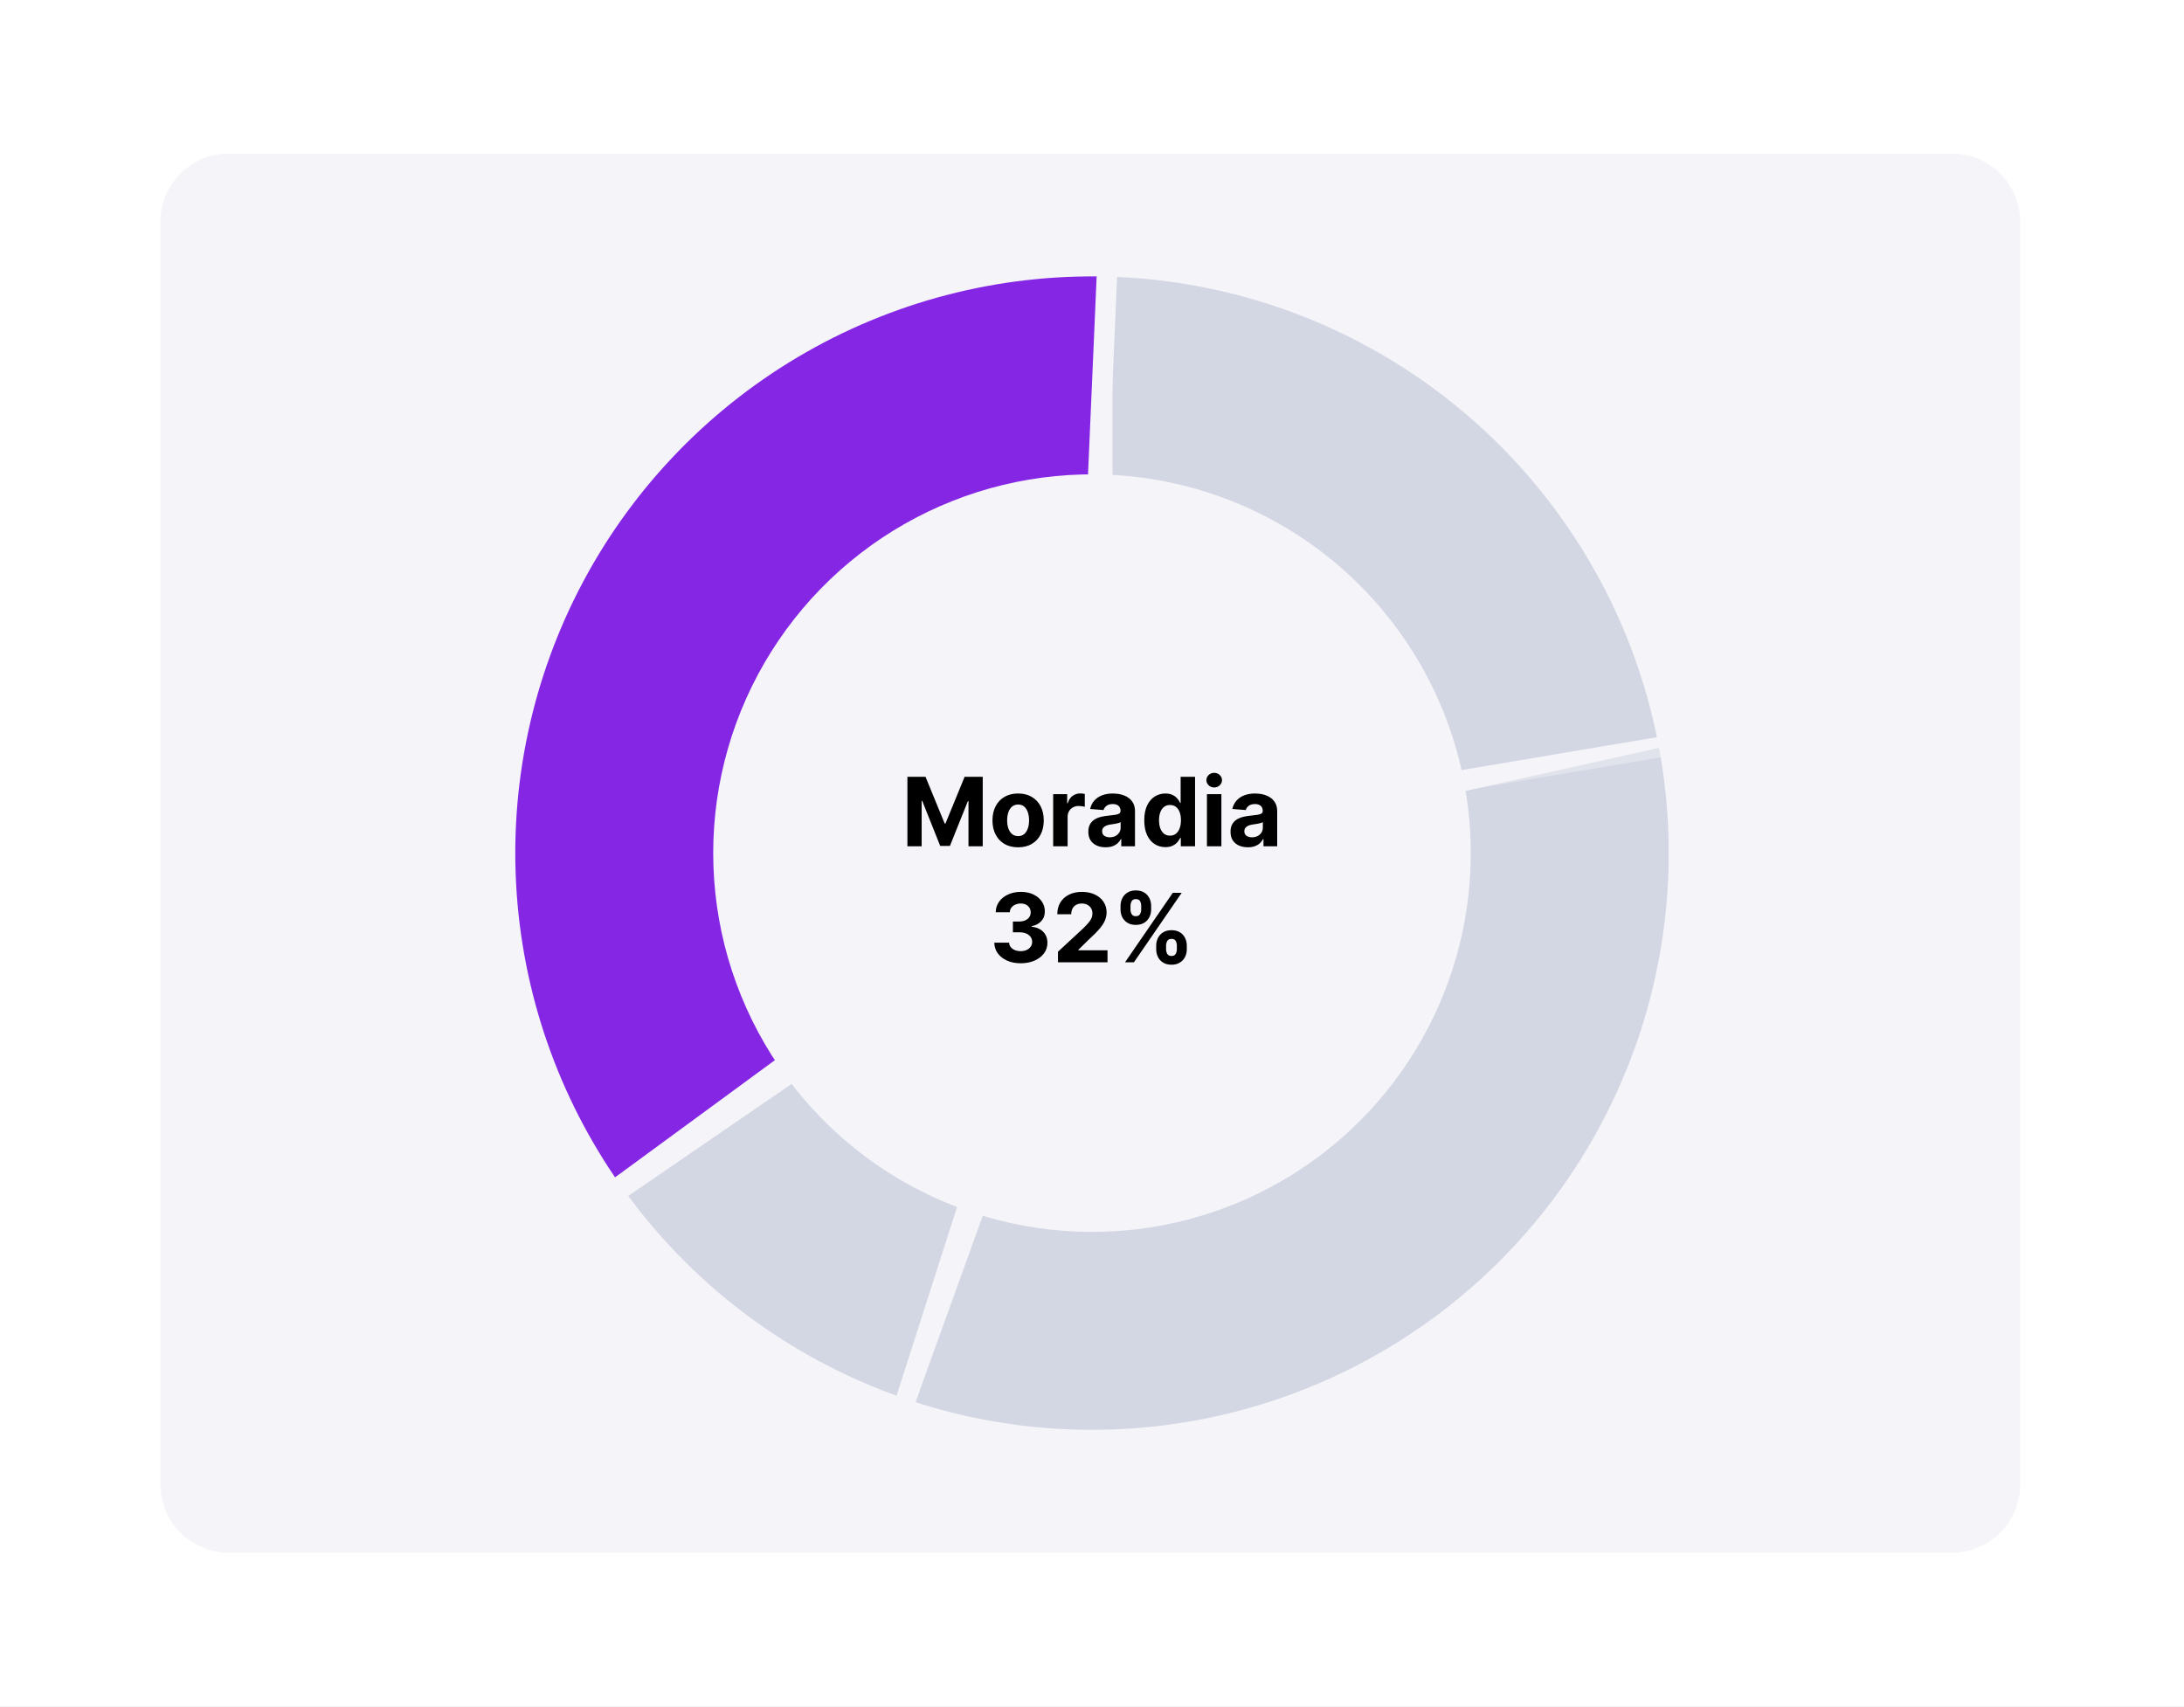
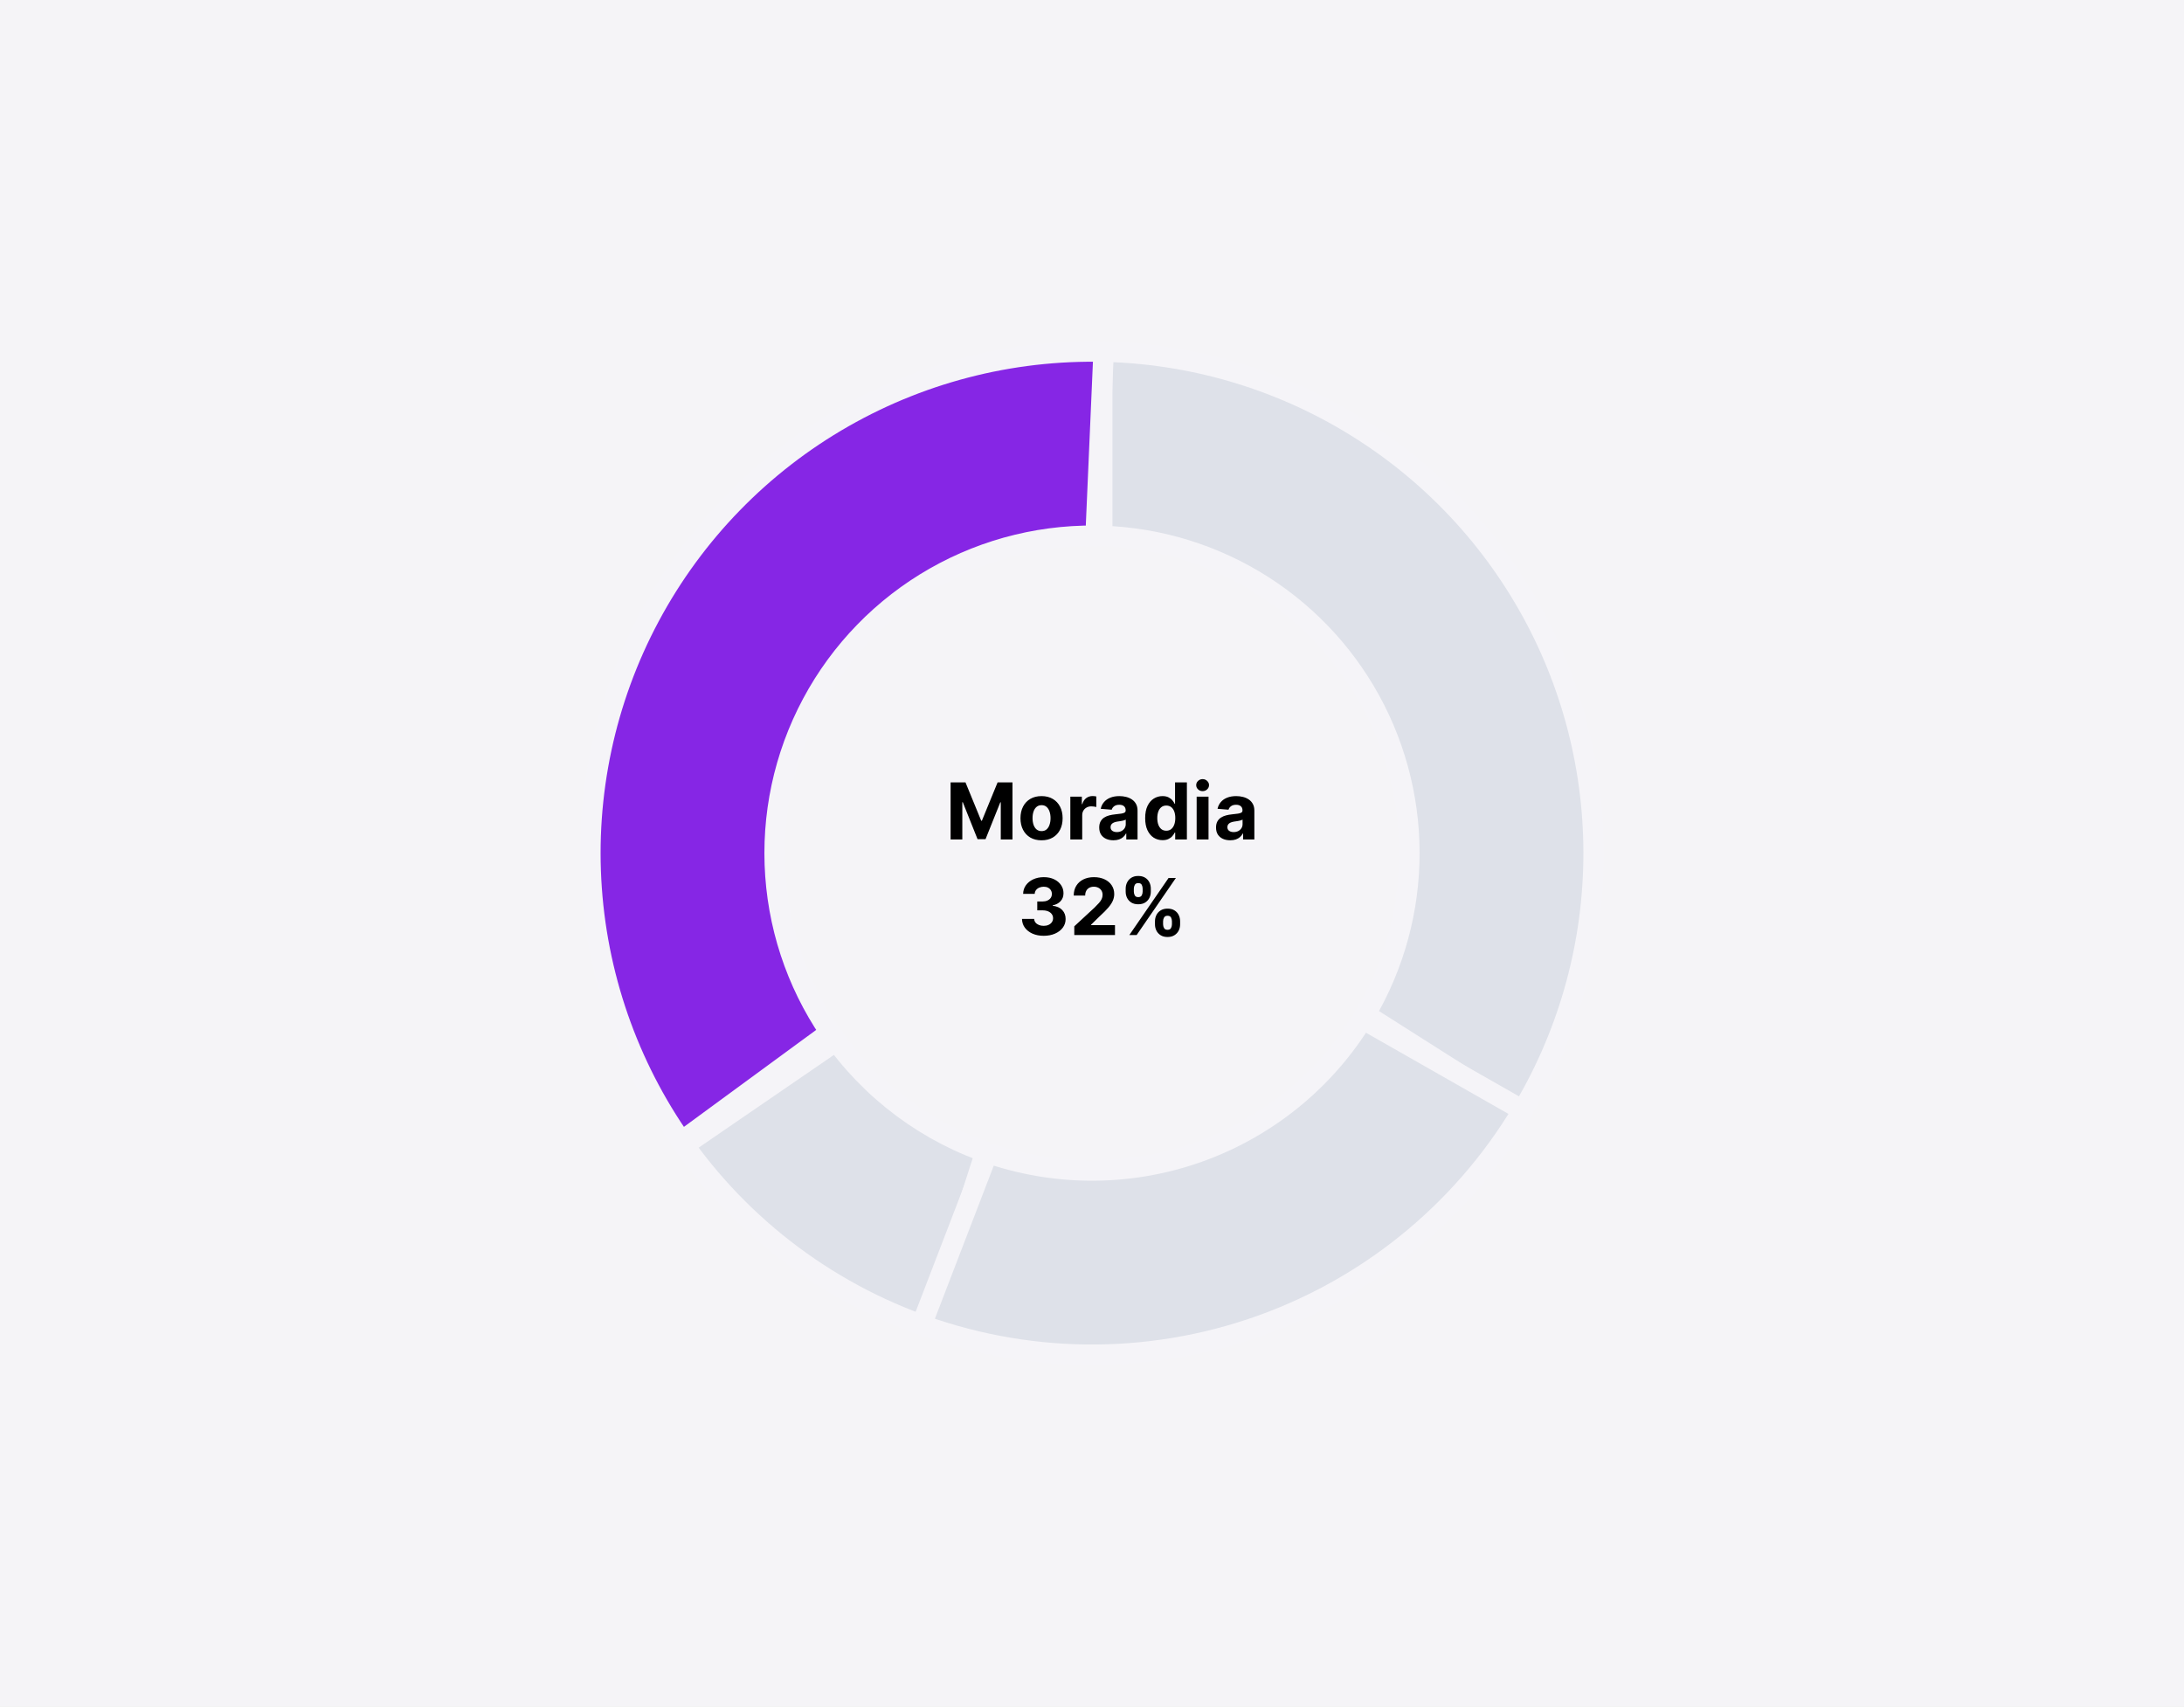
<svg xmlns="http://www.w3.org/2000/svg" width="640" height="500" viewBox="0 0 640 500" fill="none">
  <rect width="640" height="500" fill="white" />
-   <rect x="47" y="45" width="545" height="410" rx="20" fill="#F5F4F8" />
-   <path d="M265.907 227.636H271.216L276.824 241.318H277.063L282.671 227.636H287.98V248H283.804V234.746H283.635L278.365 247.901H275.522L270.252 234.696H270.083V248H265.907V227.636ZM298.349 248.298C296.804 248.298 295.469 247.97 294.342 247.314C293.221 246.651 292.356 245.73 291.746 244.55C291.137 243.363 290.832 241.988 290.832 240.423C290.832 238.846 291.137 237.467 291.746 236.287C292.356 235.1 293.221 234.179 294.342 233.523C295.469 232.86 296.804 232.528 298.349 232.528C299.893 232.528 301.226 232.86 302.346 233.523C303.473 234.179 304.341 235.1 304.951 236.287C305.561 237.467 305.866 238.846 305.866 240.423C305.866 241.988 305.561 243.363 304.951 244.55C304.341 245.73 303.473 246.651 302.346 247.314C301.226 247.97 299.893 248.298 298.349 248.298ZM298.369 245.017C299.071 245.017 299.658 244.818 300.129 244.42C300.599 244.016 300.954 243.466 301.192 242.77C301.438 242.074 301.56 241.282 301.56 240.393C301.56 239.505 301.438 238.713 301.192 238.017C300.954 237.321 300.599 236.771 300.129 236.366C299.658 235.962 299.071 235.76 298.369 235.76C297.659 235.76 297.063 235.962 296.579 236.366C296.102 236.771 295.74 237.321 295.495 238.017C295.256 238.713 295.137 239.505 295.137 240.393C295.137 241.282 295.256 242.074 295.495 242.77C295.74 243.466 296.102 244.016 296.579 244.42C297.063 244.818 297.659 245.017 298.369 245.017ZM308.62 248V232.727H312.727V235.392H312.886C313.164 234.444 313.631 233.728 314.288 233.244C314.944 232.754 315.7 232.509 316.555 232.509C316.767 232.509 316.996 232.522 317.241 232.548C317.486 232.575 317.701 232.611 317.887 232.658V236.416C317.688 236.357 317.413 236.304 317.062 236.257C316.71 236.211 316.389 236.188 316.097 236.188C315.474 236.188 314.917 236.323 314.427 236.595C313.943 236.86 313.558 237.232 313.273 237.709C312.995 238.186 312.856 238.736 312.856 239.359V248H308.62ZM323.995 248.288C323.02 248.288 322.152 248.119 321.39 247.781C320.627 247.437 320.024 246.929 319.58 246.26C319.142 245.584 318.924 244.742 318.924 243.734C318.924 242.886 319.079 242.173 319.391 241.597C319.703 241.02 320.127 240.556 320.664 240.205C321.201 239.853 321.81 239.588 322.493 239.409C323.183 239.23 323.905 239.104 324.661 239.031C325.549 238.938 326.265 238.852 326.809 238.773C327.352 238.687 327.747 238.561 327.992 238.395C328.237 238.229 328.36 237.984 328.36 237.659V237.599C328.36 236.97 328.161 236.482 327.763 236.138C327.372 235.793 326.815 235.621 326.093 235.621C325.33 235.621 324.724 235.79 324.273 236.128C323.822 236.459 323.524 236.877 323.378 237.381L319.461 237.062C319.659 236.134 320.051 235.332 320.634 234.656C321.217 233.973 321.97 233.45 322.891 233.085C323.819 232.714 324.893 232.528 326.113 232.528C326.961 232.528 327.773 232.628 328.549 232.827C329.331 233.026 330.024 233.334 330.627 233.751C331.237 234.169 331.717 234.706 332.069 235.362C332.42 236.012 332.596 236.791 332.596 237.699V248H328.578V245.882H328.459C328.214 246.359 327.886 246.78 327.475 247.145C327.064 247.503 326.57 247.785 325.993 247.99C325.417 248.189 324.75 248.288 323.995 248.288ZM325.208 245.365C325.831 245.365 326.381 245.242 326.858 244.997C327.336 244.745 327.71 244.407 327.982 243.983C328.254 243.559 328.39 243.078 328.39 242.541V240.92C328.257 241.007 328.075 241.086 327.843 241.159C327.617 241.225 327.362 241.288 327.077 241.348C326.792 241.401 326.507 241.451 326.222 241.497C325.937 241.537 325.678 241.573 325.446 241.607C324.949 241.679 324.515 241.795 324.144 241.955C323.773 242.114 323.484 242.329 323.279 242.601C323.073 242.866 322.971 243.197 322.971 243.595C322.971 244.172 323.179 244.613 323.597 244.918C324.021 245.216 324.558 245.365 325.208 245.365ZM341.51 248.249C340.35 248.249 339.299 247.95 338.358 247.354C337.423 246.75 336.681 245.866 336.13 244.699C335.587 243.526 335.315 242.087 335.315 240.384C335.315 238.634 335.597 237.179 336.16 236.018C336.724 234.852 337.473 233.98 338.407 233.403C339.349 232.82 340.379 232.528 341.5 232.528C342.355 232.528 343.067 232.674 343.637 232.966C344.214 233.251 344.678 233.609 345.029 234.04C345.387 234.464 345.659 234.882 345.845 235.293H345.974V227.636H350.2V248H346.024V245.554H345.845C345.646 245.978 345.364 246.399 345 246.817C344.642 247.228 344.174 247.569 343.598 247.841C343.028 248.113 342.332 248.249 341.51 248.249ZM342.852 244.878C343.535 244.878 344.111 244.692 344.582 244.321C345.059 243.943 345.424 243.416 345.676 242.74C345.934 242.064 346.064 241.272 346.064 240.364C346.064 239.455 345.938 238.667 345.686 237.997C345.434 237.328 345.069 236.811 344.592 236.446C344.115 236.081 343.535 235.899 342.852 235.899C342.156 235.899 341.569 236.088 341.092 236.466C340.615 236.844 340.253 237.367 340.008 238.037C339.763 238.706 339.64 239.482 339.64 240.364C339.64 241.252 339.763 242.037 340.008 242.72C340.26 243.396 340.621 243.927 341.092 244.311C341.569 244.689 342.156 244.878 342.852 244.878ZM353.683 248V232.727H357.918V248H353.683ZM355.81 230.759C355.181 230.759 354.64 230.55 354.19 230.132C353.746 229.708 353.523 229.201 353.523 228.611C353.523 228.027 353.746 227.527 354.19 227.109C354.64 226.685 355.181 226.473 355.81 226.473C356.44 226.473 356.977 226.685 357.421 227.109C357.872 227.527 358.097 228.027 358.097 228.611C358.097 229.201 357.872 229.708 357.421 230.132C356.977 230.55 356.44 230.759 355.81 230.759ZM365.667 248.288C364.692 248.288 363.824 248.119 363.061 247.781C362.299 247.437 361.696 246.929 361.252 246.26C360.814 245.584 360.596 244.742 360.596 243.734C360.596 242.886 360.751 242.173 361.063 241.597C361.374 241.02 361.799 240.556 362.336 240.205C362.873 239.853 363.482 239.588 364.165 239.409C364.855 239.23 365.577 239.104 366.333 239.031C367.221 238.938 367.937 238.852 368.48 238.773C369.024 238.687 369.418 238.561 369.664 238.395C369.909 238.229 370.032 237.984 370.032 237.659V237.599C370.032 236.97 369.833 236.482 369.435 236.138C369.044 235.793 368.487 235.621 367.765 235.621C367.002 235.621 366.396 235.79 365.945 236.128C365.494 236.459 365.196 236.877 365.05 237.381L361.132 237.062C361.331 236.134 361.722 235.332 362.306 234.656C362.889 233.973 363.641 233.45 364.563 233.085C365.491 232.714 366.565 232.528 367.784 232.528C368.633 232.528 369.445 232.628 370.221 232.827C371.003 233.026 371.695 233.334 372.299 233.751C372.908 234.169 373.389 234.706 373.74 235.362C374.092 236.012 374.267 236.791 374.267 237.699V248H370.25V245.882H370.131C369.886 246.359 369.558 246.78 369.147 247.145C368.736 247.503 368.242 247.785 367.665 247.99C367.088 248.189 366.422 248.288 365.667 248.288ZM366.88 245.365C367.503 245.365 368.053 245.242 368.53 244.997C369.007 244.745 369.382 244.407 369.654 243.983C369.926 243.559 370.061 243.078 370.061 242.541V240.92C369.929 241.007 369.747 241.086 369.515 241.159C369.289 241.225 369.034 241.288 368.749 241.348C368.464 241.401 368.179 241.451 367.894 241.497C367.609 241.537 367.35 241.573 367.118 241.607C366.621 241.679 366.187 241.795 365.816 241.955C365.444 242.114 365.156 242.329 364.951 242.601C364.745 242.866 364.642 243.197 364.642 243.595C364.642 244.172 364.851 244.613 365.269 244.918C365.693 245.216 366.23 245.365 366.88 245.365ZM299.099 282.278C297.615 282.278 296.292 282.023 295.132 281.513C293.979 280.996 293.067 280.286 292.398 279.385C291.735 278.477 291.393 277.429 291.374 276.243H295.709C295.735 276.74 295.898 277.178 296.196 277.555C296.501 277.927 296.905 278.215 297.409 278.42C297.913 278.626 298.48 278.729 299.109 278.729C299.766 278.729 300.346 278.613 300.849 278.381C301.353 278.149 301.748 277.827 302.033 277.416C302.318 277.005 302.46 276.531 302.46 275.994C302.46 275.451 302.308 274.97 302.003 274.553C301.705 274.128 301.274 273.797 300.71 273.558C300.153 273.32 299.491 273.2 298.722 273.2H296.822V270.038H298.722C299.371 270.038 299.945 269.926 300.442 269.7C300.946 269.475 301.337 269.163 301.615 268.766C301.893 268.361 302.033 267.891 302.033 267.354C302.033 266.843 301.91 266.396 301.665 266.011C301.426 265.62 301.088 265.315 300.651 265.097C300.22 264.878 299.716 264.768 299.139 264.768C298.556 264.768 298.022 264.875 297.538 265.087C297.054 265.292 296.667 265.587 296.375 265.972C296.083 266.356 295.928 266.807 295.908 267.324H291.781C291.801 266.151 292.136 265.116 292.786 264.222C293.435 263.327 294.31 262.627 295.411 262.124C296.518 261.613 297.767 261.358 299.159 261.358C300.564 261.358 301.794 261.613 302.848 262.124C303.902 262.634 304.721 263.323 305.304 264.192C305.894 265.054 306.186 266.021 306.179 267.095C306.186 268.235 305.831 269.187 305.115 269.949C304.406 270.711 303.481 271.195 302.341 271.401V271.56C303.839 271.752 304.979 272.272 305.761 273.121C306.55 273.963 306.941 275.017 306.935 276.283C306.941 277.443 306.607 278.473 305.93 279.375C305.261 280.277 304.336 280.986 303.156 281.503C301.976 282.02 300.624 282.278 299.099 282.278ZM310.029 282V278.898L317.278 272.186C317.895 271.589 318.412 271.053 318.829 270.575C319.253 270.098 319.575 269.631 319.794 269.173C320.012 268.709 320.122 268.209 320.122 267.672C320.122 267.075 319.986 266.562 319.714 266.131C319.442 265.693 319.071 265.358 318.6 265.126C318.13 264.888 317.596 264.768 317 264.768C316.377 264.768 315.833 264.894 315.369 265.146C314.905 265.398 314.547 265.759 314.295 266.23C314.043 266.701 313.917 267.261 313.917 267.911H309.831C309.831 266.578 310.132 265.421 310.735 264.44C311.339 263.459 312.184 262.7 313.271 262.163C314.358 261.626 315.611 261.358 317.029 261.358C318.488 261.358 319.757 261.616 320.838 262.134C321.925 262.644 322.77 263.353 323.373 264.261C323.976 265.17 324.278 266.21 324.278 267.384C324.278 268.152 324.126 268.911 323.821 269.661C323.522 270.41 322.989 271.241 322.22 272.156C321.451 273.064 320.367 274.155 318.968 275.428L315.995 278.341V278.48H324.547V282H310.029ZM338.812 278.182V277.108C338.812 276.293 338.985 275.544 339.33 274.861C339.681 274.171 340.188 273.621 340.851 273.21C341.52 272.793 342.336 272.584 343.297 272.584C344.271 272.584 345.09 272.789 345.753 273.2C346.422 273.611 346.926 274.161 347.264 274.851C347.609 275.534 347.781 276.286 347.781 277.108V278.182C347.781 278.997 347.609 279.75 347.264 280.439C346.92 281.122 346.412 281.669 345.743 282.08C345.073 282.497 344.258 282.706 343.297 282.706C342.322 282.706 341.504 282.497 340.841 282.08C340.178 281.669 339.674 281.122 339.33 280.439C338.985 279.75 338.812 278.997 338.812 278.182ZM341.706 277.108V278.182C341.706 278.652 341.819 279.097 342.044 279.514C342.276 279.932 342.694 280.141 343.297 280.141C343.9 280.141 344.311 279.935 344.53 279.524C344.755 279.113 344.868 278.666 344.868 278.182V277.108C344.868 276.624 344.762 276.173 344.55 275.756C344.338 275.338 343.92 275.129 343.297 275.129C342.7 275.129 342.286 275.338 342.054 275.756C341.822 276.173 341.706 276.624 341.706 277.108ZM328.362 266.528V265.455C328.362 264.633 328.538 263.88 328.889 263.197C329.241 262.508 329.748 261.958 330.411 261.547C331.08 261.136 331.889 260.93 332.837 260.93C333.818 260.93 334.64 261.136 335.303 261.547C335.965 261.958 336.469 262.508 336.814 263.197C337.159 263.88 337.331 264.633 337.331 265.455V266.528C337.331 267.35 337.155 268.103 336.804 268.786C336.459 269.468 335.952 270.015 335.283 270.426C334.62 270.83 333.804 271.033 332.837 271.033C331.869 271.033 331.05 270.827 330.381 270.416C329.718 269.999 329.214 269.452 328.869 268.776C328.531 268.093 328.362 267.344 328.362 266.528ZM331.276 265.455V266.528C331.276 267.012 331.388 267.46 331.614 267.871C331.846 268.282 332.253 268.487 332.837 268.487C333.446 268.487 333.861 268.282 334.08 267.871C334.305 267.46 334.418 267.012 334.418 266.528V265.455C334.418 264.971 334.312 264.52 334.099 264.102C333.887 263.685 333.466 263.476 332.837 263.476C332.247 263.476 331.839 263.688 331.614 264.112C331.388 264.536 331.276 264.984 331.276 265.455ZM329.675 282L343.675 261.636H346.28L332.28 282H329.675Z" fill="black" />
-   <g opacity="0.4">
-     <mask id="path-3-inside-1_2_3" fill="white">
-       <path d="M490.817 211.967C497.629 242.561 496.099 274.423 486.388 304.223C476.676 334.024 459.139 360.669 435.61 381.375C412.08 402.081 383.422 416.088 352.628 421.931C321.835 427.775 290.037 425.242 260.558 414.595L284.335 348.757C302.022 355.145 321.101 356.665 339.577 353.159C358.053 349.653 375.248 341.249 389.366 328.825C403.484 316.401 414.006 300.414 419.833 282.534C425.659 264.654 426.577 245.537 422.49 227.18L490.817 211.967Z" />
-     </mask>
-     <path d="M490.817 211.967C497.629 242.561 496.099 274.423 486.388 304.223C476.676 334.024 459.139 360.669 435.61 381.375C412.08 402.081 383.422 416.088 352.628 421.931C321.835 427.775 290.037 425.242 260.558 414.595L284.335 348.757C302.022 355.145 321.101 356.665 339.577 353.159C358.053 349.653 375.248 341.249 389.366 328.825C403.484 316.401 414.006 300.414 419.833 282.534C425.659 264.654 426.577 245.537 422.49 227.18L490.817 211.967Z" fill="#A0ACC5" stroke="#F5F4F8" stroke-width="12" mask="url(#path-3-inside-1_2_3)" />
-   </g>
-   <g opacity="0.4">
-     <mask id="path-4-inside-2_2_3" fill="white">
-       <path d="M266.58 416.647C229.609 404.796 197.629 380.987 175.673 348.969L233.404 309.381C246.578 328.592 265.766 342.878 287.948 349.988L266.58 416.647Z" />
-     </mask>
-     <path d="M266.58 416.647C229.609 404.796 197.629 380.987 175.673 348.969L233.404 309.381C246.578 328.592 265.766 342.878 287.948 349.988L266.58 416.647Z" fill="#A0ACC5" stroke="#F5F4F8" stroke-width="12" mask="url(#path-4-inside-2_2_3)" />
-   </g>
-   <g opacity="0.4">
-     <mask id="path-5-inside-3_2_3" fill="white">
-       <path d="M320 75C361.373 75 401.408 89.658 433 116.374C464.592 143.089 485.696 180.133 492.569 220.931L423.541 232.559C419.418 208.08 406.755 185.853 387.8 169.824C368.845 153.795 344.824 145 320 145V75Z" />
-     </mask>
-     <path d="M320 75C361.373 75 401.408 89.658 433 116.374C464.592 143.089 485.696 180.133 492.569 220.931L423.541 232.559C419.418 208.08 406.755 185.853 387.8 169.824C368.845 153.795 344.824 145 320 145V75Z" fill="#A0ACC5" stroke="#F5F4F8" stroke-width="12" mask="url(#path-5-inside-3_2_3)" />
-   </g>
+   <rect width="640" height="500" fill="#F5F4F7" />
+   <path d="M278.566 229.273H282.928L287.534 240.511H287.73L292.337 229.273H296.698V246H293.268V235.113H293.129L288.8 245.918H286.464L282.135 235.072H281.997V246H278.566V229.273ZM305.215 246.245C303.946 246.245 302.849 245.975 301.923 245.436C301.003 244.892 300.293 244.135 299.792 243.166C299.291 242.191 299.04 241.061 299.04 239.776C299.04 238.48 299.291 237.348 299.792 236.379C300.293 235.404 301.003 234.647 301.923 234.108C302.849 233.563 303.946 233.291 305.215 233.291C306.484 233.291 307.578 233.563 308.498 234.108C309.424 234.647 310.137 235.404 310.638 236.379C311.139 237.348 311.39 238.48 311.39 239.776C311.39 241.061 311.139 242.191 310.638 243.166C310.137 244.135 309.424 244.892 308.498 245.436C307.578 245.975 306.484 246.245 305.215 246.245ZM305.231 243.55C305.809 243.55 306.29 243.386 306.677 243.06C307.064 242.728 307.355 242.276 307.551 241.704C307.752 241.132 307.853 240.481 307.853 239.752C307.853 239.022 307.752 238.371 307.551 237.8C307.355 237.228 307.064 236.776 306.677 236.444C306.29 236.112 305.809 235.946 305.231 235.946C304.649 235.946 304.159 236.112 303.761 236.444C303.369 236.776 303.072 237.228 302.871 237.8C302.675 238.371 302.577 239.022 302.577 239.752C302.577 240.481 302.675 241.132 302.871 241.704C303.072 242.276 303.369 242.728 303.761 243.06C304.159 243.386 304.649 243.55 305.231 243.55ZM313.652 246V233.455H317.025V235.643H317.156C317.385 234.865 317.769 234.277 318.308 233.879C318.847 233.476 319.468 233.275 320.17 233.275C320.344 233.275 320.532 233.286 320.733 233.308C320.935 233.329 321.112 233.359 321.264 233.397V236.485C321.101 236.436 320.875 236.392 320.586 236.354C320.298 236.316 320.034 236.297 319.794 236.297C319.282 236.297 318.825 236.408 318.422 236.632C318.025 236.85 317.709 237.154 317.475 237.547C317.246 237.939 317.132 238.391 317.132 238.902V246H313.652ZM326.281 246.237C325.481 246.237 324.768 246.098 324.141 245.82C323.515 245.537 323.02 245.121 322.655 244.571C322.296 244.015 322.116 243.324 322.116 242.496C322.116 241.799 322.244 241.214 322.5 240.74C322.756 240.266 323.104 239.885 323.545 239.597C323.986 239.308 324.487 239.09 325.048 238.943C325.614 238.796 326.208 238.693 326.829 238.633C327.558 238.557 328.146 238.486 328.593 238.42C329.039 238.35 329.363 238.246 329.565 238.11C329.766 237.974 329.867 237.772 329.867 237.506V237.457C329.867 236.939 329.704 236.539 329.377 236.256C329.056 235.973 328.598 235.831 328.005 235.831C327.379 235.831 326.88 235.97 326.51 236.248C326.14 236.52 325.895 236.863 325.775 237.277L322.557 237.016C322.72 236.253 323.042 235.594 323.521 235.039C324 234.478 324.618 234.048 325.375 233.749C326.137 233.444 327.019 233.291 328.021 233.291C328.718 233.291 329.385 233.373 330.022 233.536C330.665 233.7 331.234 233.953 331.729 234.296C332.23 234.639 332.625 235.08 332.913 235.619C333.202 236.153 333.346 236.792 333.346 237.538V246H330.047V244.26H329.949C329.747 244.652 329.478 244.998 329.14 245.298C328.802 245.592 328.397 245.823 327.923 245.992C327.449 246.155 326.902 246.237 326.281 246.237ZM327.278 243.836C327.79 243.836 328.242 243.735 328.634 243.533C329.026 243.326 329.333 243.049 329.557 242.7C329.78 242.352 329.891 241.957 329.891 241.516V240.185C329.783 240.255 329.633 240.321 329.442 240.381C329.257 240.435 329.047 240.487 328.813 240.536C328.579 240.579 328.345 240.62 328.111 240.658C327.877 240.691 327.664 240.721 327.474 240.748C327.065 240.808 326.709 240.903 326.404 241.034C326.099 241.165 325.862 241.342 325.693 241.565C325.524 241.783 325.44 242.055 325.44 242.382C325.44 242.855 325.612 243.218 325.955 243.468C326.303 243.713 326.744 243.836 327.278 243.836ZM340.669 246.204C339.716 246.204 338.853 245.959 338.079 245.469C337.312 244.974 336.702 244.247 336.25 243.288C335.803 242.325 335.58 241.143 335.58 239.744C335.58 238.306 335.812 237.111 336.274 236.158C336.737 235.2 337.353 234.484 338.12 234.01C338.893 233.531 339.74 233.291 340.66 233.291C341.363 233.291 341.948 233.411 342.416 233.651C342.89 233.885 343.271 234.179 343.56 234.533C343.854 234.881 344.077 235.224 344.23 235.562H344.336V229.273H347.807V246H344.377V243.991H344.23C344.066 244.339 343.835 244.685 343.535 245.028C343.241 245.366 342.858 245.646 342.384 245.869C341.916 246.093 341.344 246.204 340.669 246.204ZM341.771 243.435C342.332 243.435 342.806 243.283 343.192 242.978C343.584 242.668 343.884 242.235 344.091 241.679C344.303 241.124 344.409 240.473 344.409 239.727C344.409 238.981 344.306 238.333 344.099 237.783C343.892 237.233 343.593 236.809 343.201 236.509C342.809 236.21 342.332 236.06 341.771 236.06C341.199 236.06 340.718 236.215 340.326 236.526C339.934 236.836 339.637 237.266 339.435 237.816C339.234 238.366 339.133 239.003 339.133 239.727C339.133 240.457 339.234 241.102 339.435 241.663C339.642 242.218 339.939 242.654 340.326 242.97C340.718 243.28 341.199 243.435 341.771 243.435ZM350.668 246V233.455H354.147V246H350.668ZM352.416 231.837C351.898 231.837 351.455 231.666 351.084 231.323C350.72 230.974 350.537 230.558 350.537 230.073C350.537 229.594 350.72 229.183 351.084 228.84C351.455 228.491 351.898 228.317 352.416 228.317C352.933 228.317 353.374 228.491 353.739 228.84C354.109 229.183 354.294 229.594 354.294 230.073C354.294 230.558 354.109 230.974 353.739 231.323C353.374 231.666 352.933 231.837 352.416 231.837ZM360.512 246.237C359.711 246.237 358.998 246.098 358.372 245.82C357.746 245.537 357.25 245.121 356.885 244.571C356.526 244.015 356.346 243.324 356.346 242.496C356.346 241.799 356.474 241.214 356.73 240.74C356.986 240.266 357.335 239.885 357.776 239.597C358.217 239.308 358.718 239.09 359.278 238.943C359.845 238.796 360.438 238.693 361.059 238.633C361.789 238.557 362.377 238.486 362.823 238.42C363.27 238.35 363.594 238.246 363.795 238.11C363.997 237.974 364.097 237.772 364.097 237.506V237.457C364.097 236.939 363.934 236.539 363.607 236.256C363.286 235.973 362.829 235.831 362.235 235.831C361.609 235.831 361.111 235.97 360.741 236.248C360.37 236.52 360.125 236.863 360.005 237.277L356.787 237.016C356.951 236.253 357.272 235.594 357.751 235.039C358.23 234.478 358.848 234.048 359.605 233.749C360.368 233.444 361.25 233.291 362.252 233.291C362.948 233.291 363.616 233.373 364.253 233.536C364.895 233.7 365.464 233.953 365.96 234.296C366.461 234.639 366.855 235.08 367.144 235.619C367.432 236.153 367.577 236.792 367.577 237.538V246H364.277V244.26H364.179C363.978 244.652 363.708 244.998 363.37 245.298C363.033 245.592 362.627 245.823 362.153 245.992C361.68 246.155 361.133 246.237 360.512 246.237ZM361.508 243.836C362.02 243.836 362.472 243.735 362.864 243.533C363.256 243.326 363.564 243.049 363.787 242.7C364.01 242.352 364.122 241.957 364.122 241.516V240.185C364.013 240.255 363.863 240.321 363.673 240.381C363.488 240.435 363.278 240.487 363.044 240.536C362.81 240.579 362.575 240.62 362.341 240.658C362.107 240.691 361.895 240.721 361.704 240.748C361.296 240.808 360.939 240.903 360.634 241.034C360.329 241.165 360.093 241.342 359.924 241.565C359.755 241.783 359.671 242.055 359.671 242.382C359.671 242.855 359.842 243.218 360.185 243.468C360.534 243.713 360.975 243.836 361.508 243.836ZM305.832 274.229C304.612 274.229 303.526 274.019 302.573 273.6C301.625 273.175 300.877 272.592 300.327 271.852C299.782 271.106 299.502 270.246 299.485 269.271H303.047C303.068 269.679 303.202 270.039 303.447 270.349C303.697 270.654 304.029 270.891 304.443 271.06C304.857 271.228 305.323 271.313 305.84 271.313C306.379 271.313 306.855 271.218 307.269 271.027C307.683 270.836 308.007 270.572 308.241 270.235C308.475 269.897 308.592 269.508 308.592 269.067C308.592 268.62 308.467 268.225 308.217 267.882C307.972 267.534 307.618 267.262 307.155 267.066C306.697 266.87 306.153 266.772 305.521 266.772H303.961V264.174H305.521C306.055 264.174 306.526 264.082 306.934 263.897C307.348 263.712 307.669 263.456 307.898 263.129C308.127 262.797 308.241 262.41 308.241 261.969C308.241 261.55 308.14 261.182 307.939 260.866C307.743 260.545 307.465 260.295 307.106 260.115C306.752 259.935 306.338 259.846 305.864 259.846C305.385 259.846 304.947 259.933 304.549 260.107C304.152 260.276 303.833 260.518 303.594 260.834C303.354 261.15 303.226 261.52 303.21 261.945H299.82C299.837 260.981 300.112 260.131 300.645 259.396C301.179 258.661 301.898 258.087 302.801 257.673C303.711 257.254 304.737 257.044 305.881 257.044C307.035 257.044 308.045 257.254 308.911 257.673C309.777 258.092 310.449 258.658 310.928 259.372C311.413 260.08 311.652 260.875 311.647 261.757C311.652 262.693 311.361 263.475 310.773 264.101C310.19 264.727 309.431 265.125 308.494 265.293V265.424C309.725 265.582 310.661 266.009 311.304 266.706C311.952 267.398 312.273 268.264 312.268 269.304C312.273 270.257 311.998 271.103 311.443 271.844C310.893 272.584 310.133 273.167 309.164 273.592C308.195 274.016 307.084 274.229 305.832 274.229ZM314.81 274V271.452L320.764 265.939C321.271 265.449 321.695 265.007 322.038 264.615C322.387 264.223 322.651 263.839 322.831 263.464C323.01 263.083 323.1 262.672 323.1 262.23C323.1 261.74 322.988 261.318 322.765 260.964C322.542 260.605 322.237 260.33 321.85 260.14C321.464 259.944 321.025 259.846 320.535 259.846C320.024 259.846 319.577 259.949 319.196 260.156C318.815 260.363 318.521 260.66 318.314 261.046C318.107 261.433 318.003 261.893 318.003 262.426H314.647C314.647 261.332 314.894 260.382 315.39 259.576C315.885 258.77 316.58 258.147 317.473 257.706C318.366 257.265 319.395 257.044 320.56 257.044C321.758 257.044 322.801 257.256 323.688 257.681C324.581 258.1 325.275 258.683 325.771 259.429C326.266 260.175 326.514 261.03 326.514 261.994C326.514 262.625 326.389 263.249 326.138 263.864C325.893 264.479 325.455 265.163 324.823 265.914C324.192 266.66 323.302 267.556 322.153 268.601L319.71 270.994V271.109H326.735V274H314.81ZM338.453 270.864V269.982C338.453 269.312 338.595 268.696 338.878 268.136C339.166 267.569 339.583 267.117 340.127 266.78C340.677 266.437 341.347 266.265 342.137 266.265C342.937 266.265 343.61 266.434 344.154 266.772C344.704 267.109 345.118 267.561 345.396 268.127C345.679 268.688 345.82 269.306 345.82 269.982V270.864C345.82 271.533 345.679 272.151 345.396 272.718C345.112 273.279 344.696 273.728 344.146 274.065C343.596 274.408 342.926 274.58 342.137 274.58C341.336 274.58 340.664 274.408 340.119 274.065C339.575 273.728 339.161 273.279 338.878 272.718C338.595 272.151 338.453 271.533 338.453 270.864ZM340.83 269.982V270.864C340.83 271.25 340.922 271.615 341.108 271.958C341.298 272.301 341.641 272.473 342.137 272.473C342.632 272.473 342.97 272.304 343.15 271.966C343.335 271.629 343.427 271.261 343.427 270.864V269.982C343.427 269.584 343.34 269.214 343.166 268.871C342.992 268.528 342.649 268.356 342.137 268.356C341.647 268.356 341.306 268.528 341.116 268.871C340.925 269.214 340.83 269.584 340.83 269.982ZM329.869 261.291V260.409C329.869 259.734 330.013 259.116 330.302 258.555C330.59 257.989 331.007 257.537 331.551 257.199C332.101 256.862 332.766 256.693 333.544 256.693C334.35 256.693 335.025 256.862 335.57 257.199C336.114 257.537 336.528 257.989 336.811 258.555C337.095 259.116 337.236 259.734 337.236 260.409V261.291C337.236 261.966 337.092 262.584 336.803 263.145C336.52 263.706 336.104 264.155 335.554 264.493C335.009 264.825 334.339 264.991 333.544 264.991C332.749 264.991 332.077 264.822 331.527 264.485C330.982 264.142 330.569 263.692 330.286 263.137C330.008 262.576 329.869 261.961 329.869 261.291ZM332.262 260.409V261.291C332.262 261.689 332.355 262.056 332.54 262.394C332.73 262.731 333.065 262.9 333.544 262.9C334.045 262.9 334.386 262.731 334.565 262.394C334.75 262.056 334.843 261.689 334.843 261.291V260.409C334.843 260.012 334.756 259.641 334.582 259.298C334.407 258.955 334.062 258.784 333.544 258.784C333.06 258.784 332.725 258.958 332.54 259.306C332.355 259.655 332.262 260.022 332.262 260.409ZM330.947 274L342.447 257.273H344.587L333.087 274H330.947Z" fill="black" />
+   <mask id="path-3-inside-1_2_3" fill="white">
+     <path d="M320 100C346.865 100 373.238 107.215 396.361 120.892C419.485 134.568 438.511 154.204 451.452 177.747C464.392 201.29 470.772 227.877 469.925 254.729C469.078 281.581 461.035 307.713 446.637 330.394L395.982 298.236C404.621 284.628 409.447 268.949 409.955 252.837C410.463 236.726 406.635 220.774 398.871 206.648C391.107 192.522 379.691 180.741 365.817 172.535C351.943 164.329 336.119 160 320 160L320 100Z" />
+   </mask>
+   <path d="M320 100C346.865 100 373.238 107.215 396.361 120.892C419.485 134.568 438.511 154.204 451.452 177.747C464.392 201.29 470.772 227.877 469.925 254.729C469.078 281.581 461.035 307.713 446.637 330.394L395.982 298.236C404.621 284.628 409.447 268.949 409.955 252.837C410.463 236.726 406.635 220.774 398.871 206.648C391.107 192.522 379.691 180.741 365.817 172.535C351.943 164.329 336.119 160 320 160L320 100Z" fill="#DEE1E9" stroke="#F5F4F8" stroke-width="12" mask="url(#path-3-inside-1_2_3)" />
+   <mask id="path-4-inside-2_2_3" fill="white">
+     <path d="M274.211 392.84C242.522 382.682 215.111 362.275 196.291 334.83L245.775 300.898C257.066 317.365 273.513 329.609 292.527 335.704L274.211 392.84Z" />
+   </mask>
+   <path d="M274.211 392.84C242.522 382.682 215.111 362.275 196.291 334.83L245.775 300.898C257.066 317.365 273.513 329.609 292.527 335.704L274.211 392.84Z" fill="#DEE1E9" stroke="#F5F4F8" stroke-width="12" mask="url(#path-4-inside-2_2_3)" />
+   <mask id="path-5-inside-3_2_3" fill="white">
+     <path d="M450.338 324.242C432.58 355.419 404.234 379.198 370.443 391.264C336.653 403.33 299.657 402.884 266.168 390.007L287.701 334.004C307.794 341.73 329.992 341.998 350.266 334.758C370.54 327.519 387.548 313.252 398.203 294.545L450.338 324.242Z" />
+   </mask>
+   <path d="M450.338 324.242C432.58 355.419 404.234 379.198 370.443 391.264C336.653 403.33 299.657 402.884 266.168 390.007L287.701 334.004C307.794 341.73 329.992 341.998 350.266 334.758C370.54 327.519 387.548 313.252 398.203 294.545L450.338 324.242Z" fill="#DEE1E9" stroke="#F5F4F8" stroke-width="12" mask="url(#path-5-inside-3_2_3)" />
  <mask id="path-6-inside-4_2_3" fill="white">
-     <path d="M178.858 353.46C159.358 326.857 147.773 295.285 145.439 262.383C143.105 229.481 150.117 196.589 165.667 167.5C181.217 138.41 204.671 114.308 233.326 97.971C261.981 81.635 294.67 73.729 327.623 75.166L324.574 145.1C304.802 144.238 285.189 148.981 267.996 158.783C250.803 168.585 236.73 183.046 227.4 200.5C218.07 217.953 213.863 237.688 215.263 257.43C216.664 277.171 223.615 296.114 235.315 312.076L178.858 353.46Z" />
+     <path d="M199.021 338.68C182.307 315.878 172.377 288.815 170.376 260.614C168.375 232.412 174.386 204.219 187.715 179.285C201.043 154.352 221.147 133.693 245.708 119.69C270.27 105.687 298.288 98.911 326.534 100.142L323.921 160.085C306.973 159.346 290.162 163.412 275.425 171.814C260.688 180.216 248.626 192.611 240.629 207.571C232.632 222.531 229.025 239.447 230.226 256.368C231.426 273.289 237.384 289.527 247.413 303.208L199.021 338.68Z" />
  </mask>
-   <path d="M178.858 353.46C159.358 326.857 147.773 295.285 145.439 262.383C143.105 229.481 150.117 196.589 165.667 167.5C181.217 138.41 204.671 114.308 233.326 97.971C261.981 81.635 294.67 73.729 327.623 75.166L324.574 145.1C304.802 144.238 285.189 148.981 267.996 158.783C250.803 168.585 236.73 183.046 227.4 200.5C218.07 217.953 213.863 237.688 215.263 257.43C216.664 277.171 223.615 296.114 235.315 312.076L178.858 353.46Z" fill="#8626E5" stroke="#F5F4F8" stroke-width="12" mask="url(#path-6-inside-4_2_3)" />
+   <path d="M199.021 338.68C182.307 315.878 172.377 288.815 170.376 260.614C168.375 232.412 174.386 204.219 187.715 179.285C201.043 154.352 221.147 133.693 245.708 119.69C270.27 105.687 298.288 98.911 326.534 100.142L323.921 160.085C306.973 159.346 290.162 163.412 275.425 171.814C260.688 180.216 248.626 192.611 240.629 207.571C232.632 222.531 229.025 239.447 230.226 256.368C231.426 273.289 237.384 289.527 247.413 303.208L199.021 338.68Z" fill="#8626E5" stroke="#F5F4F8" stroke-width="12" mask="url(#path-6-inside-4_2_3)" />
</svg>
